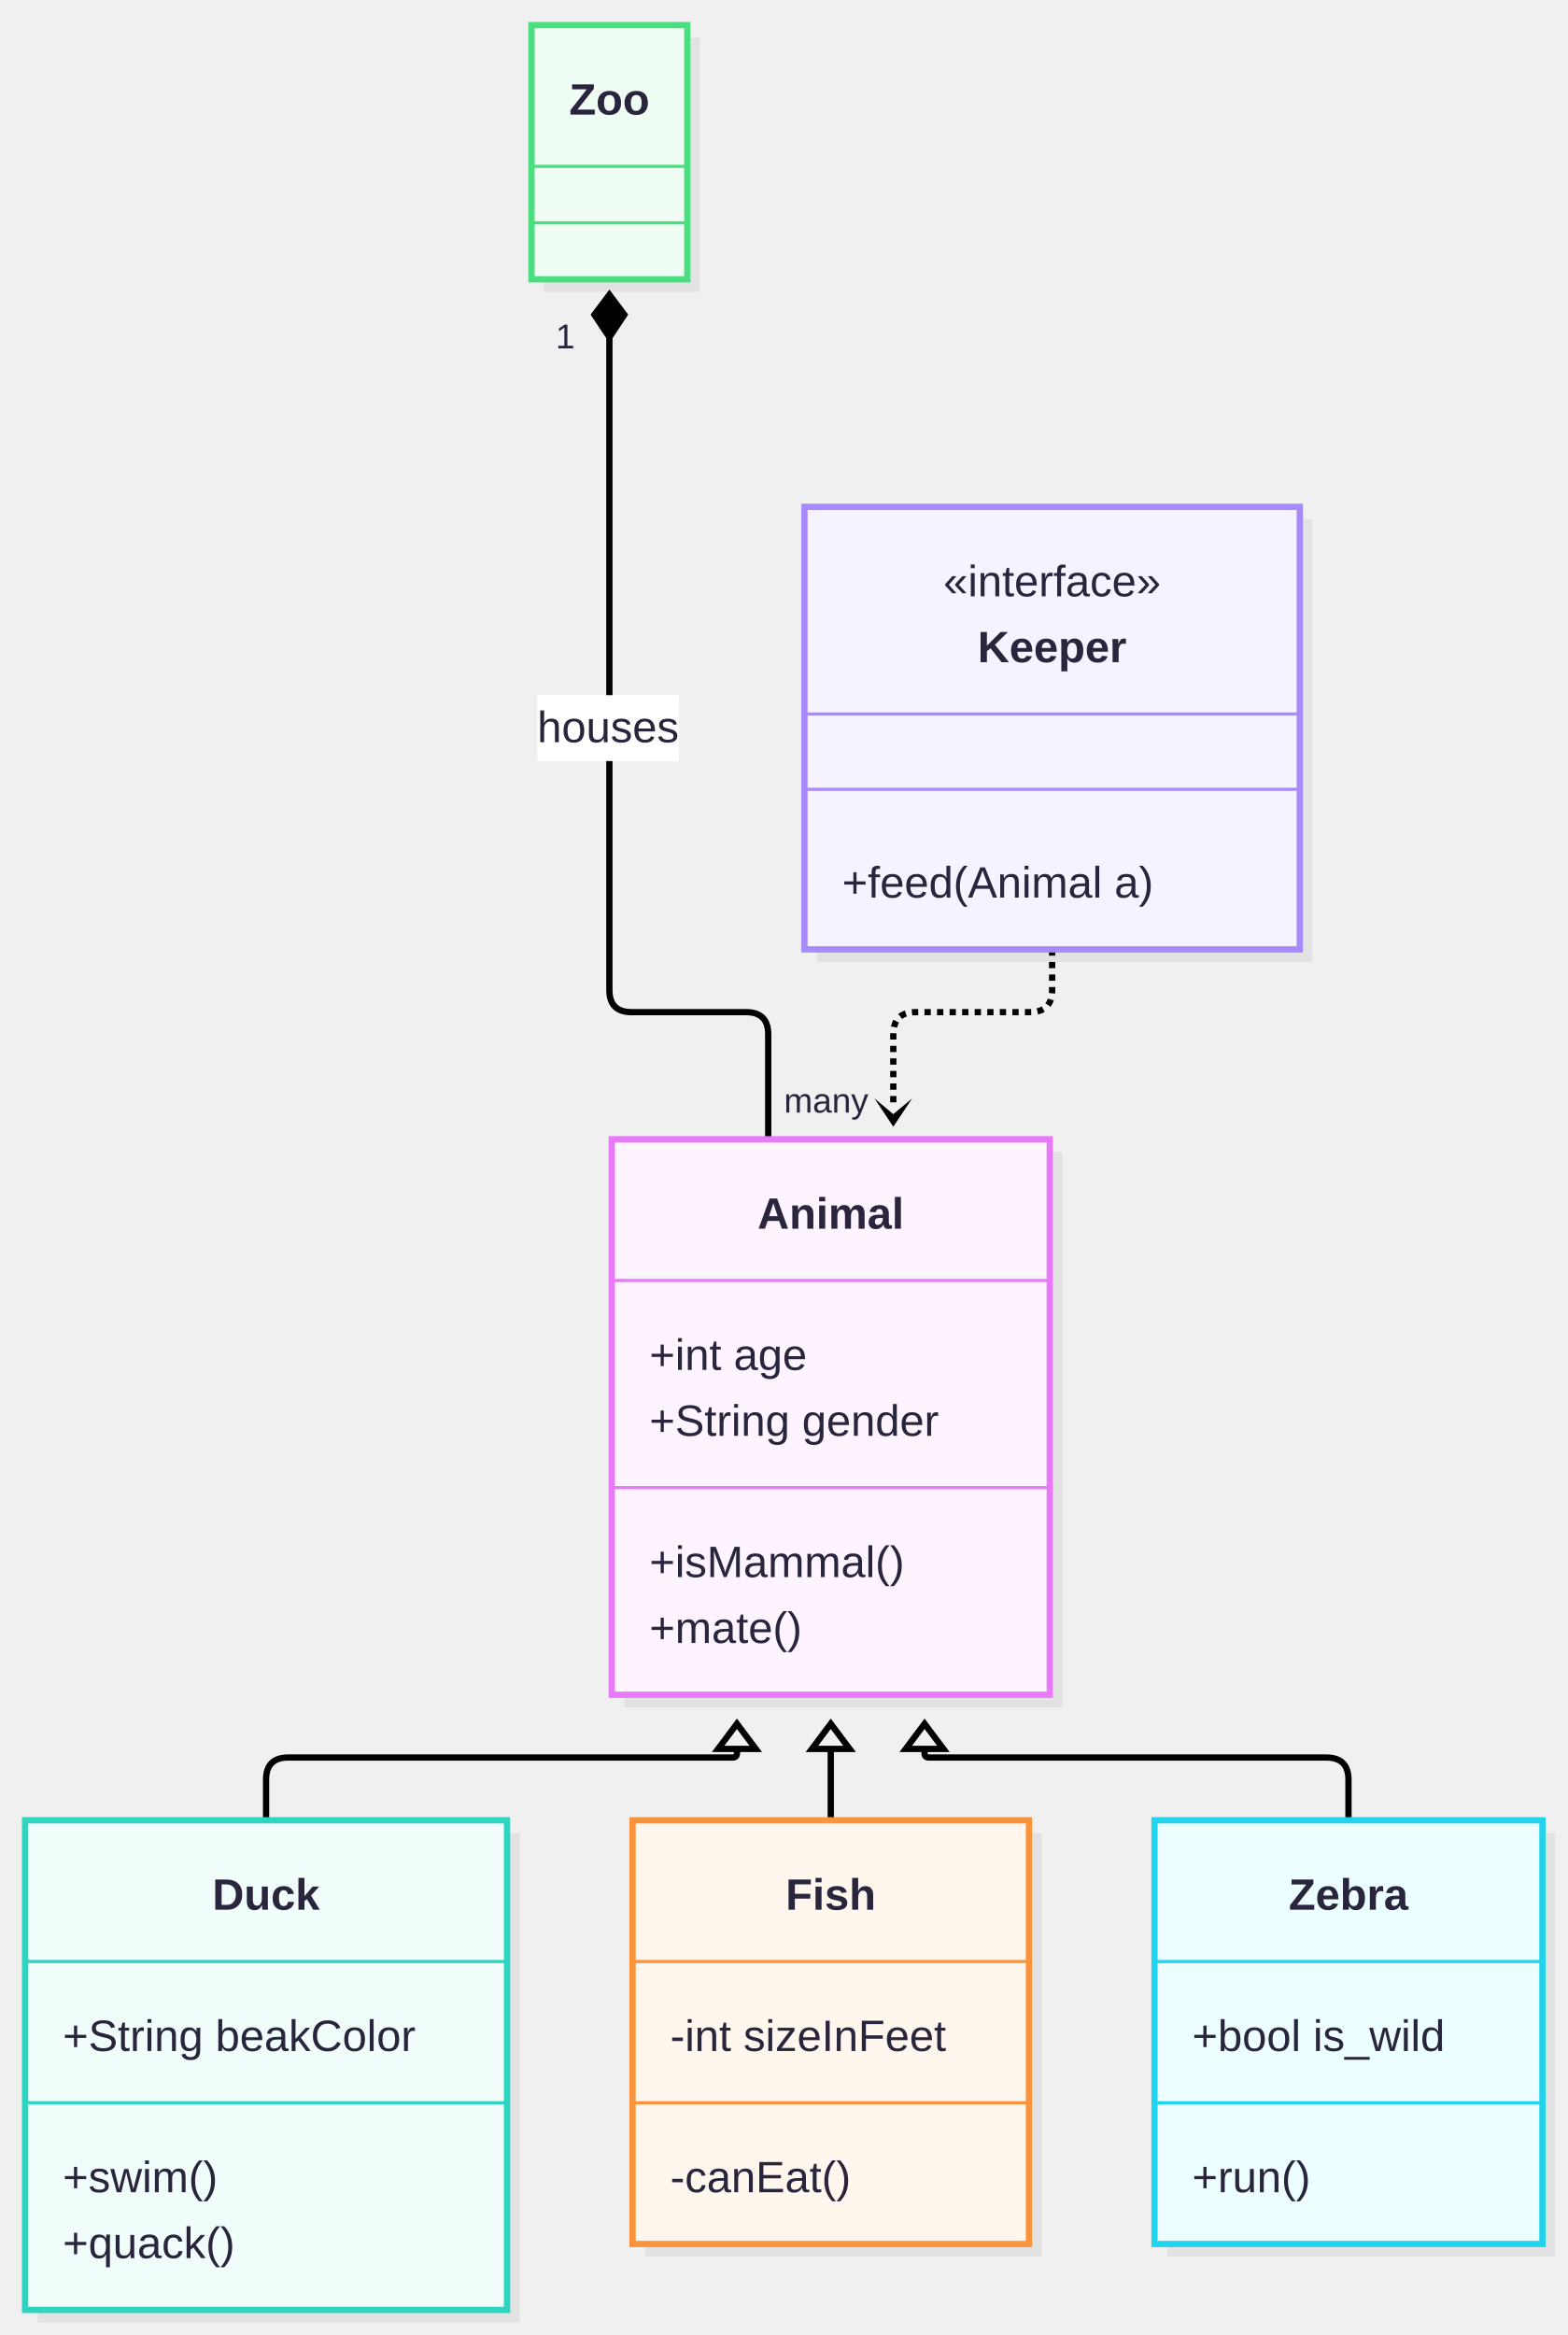
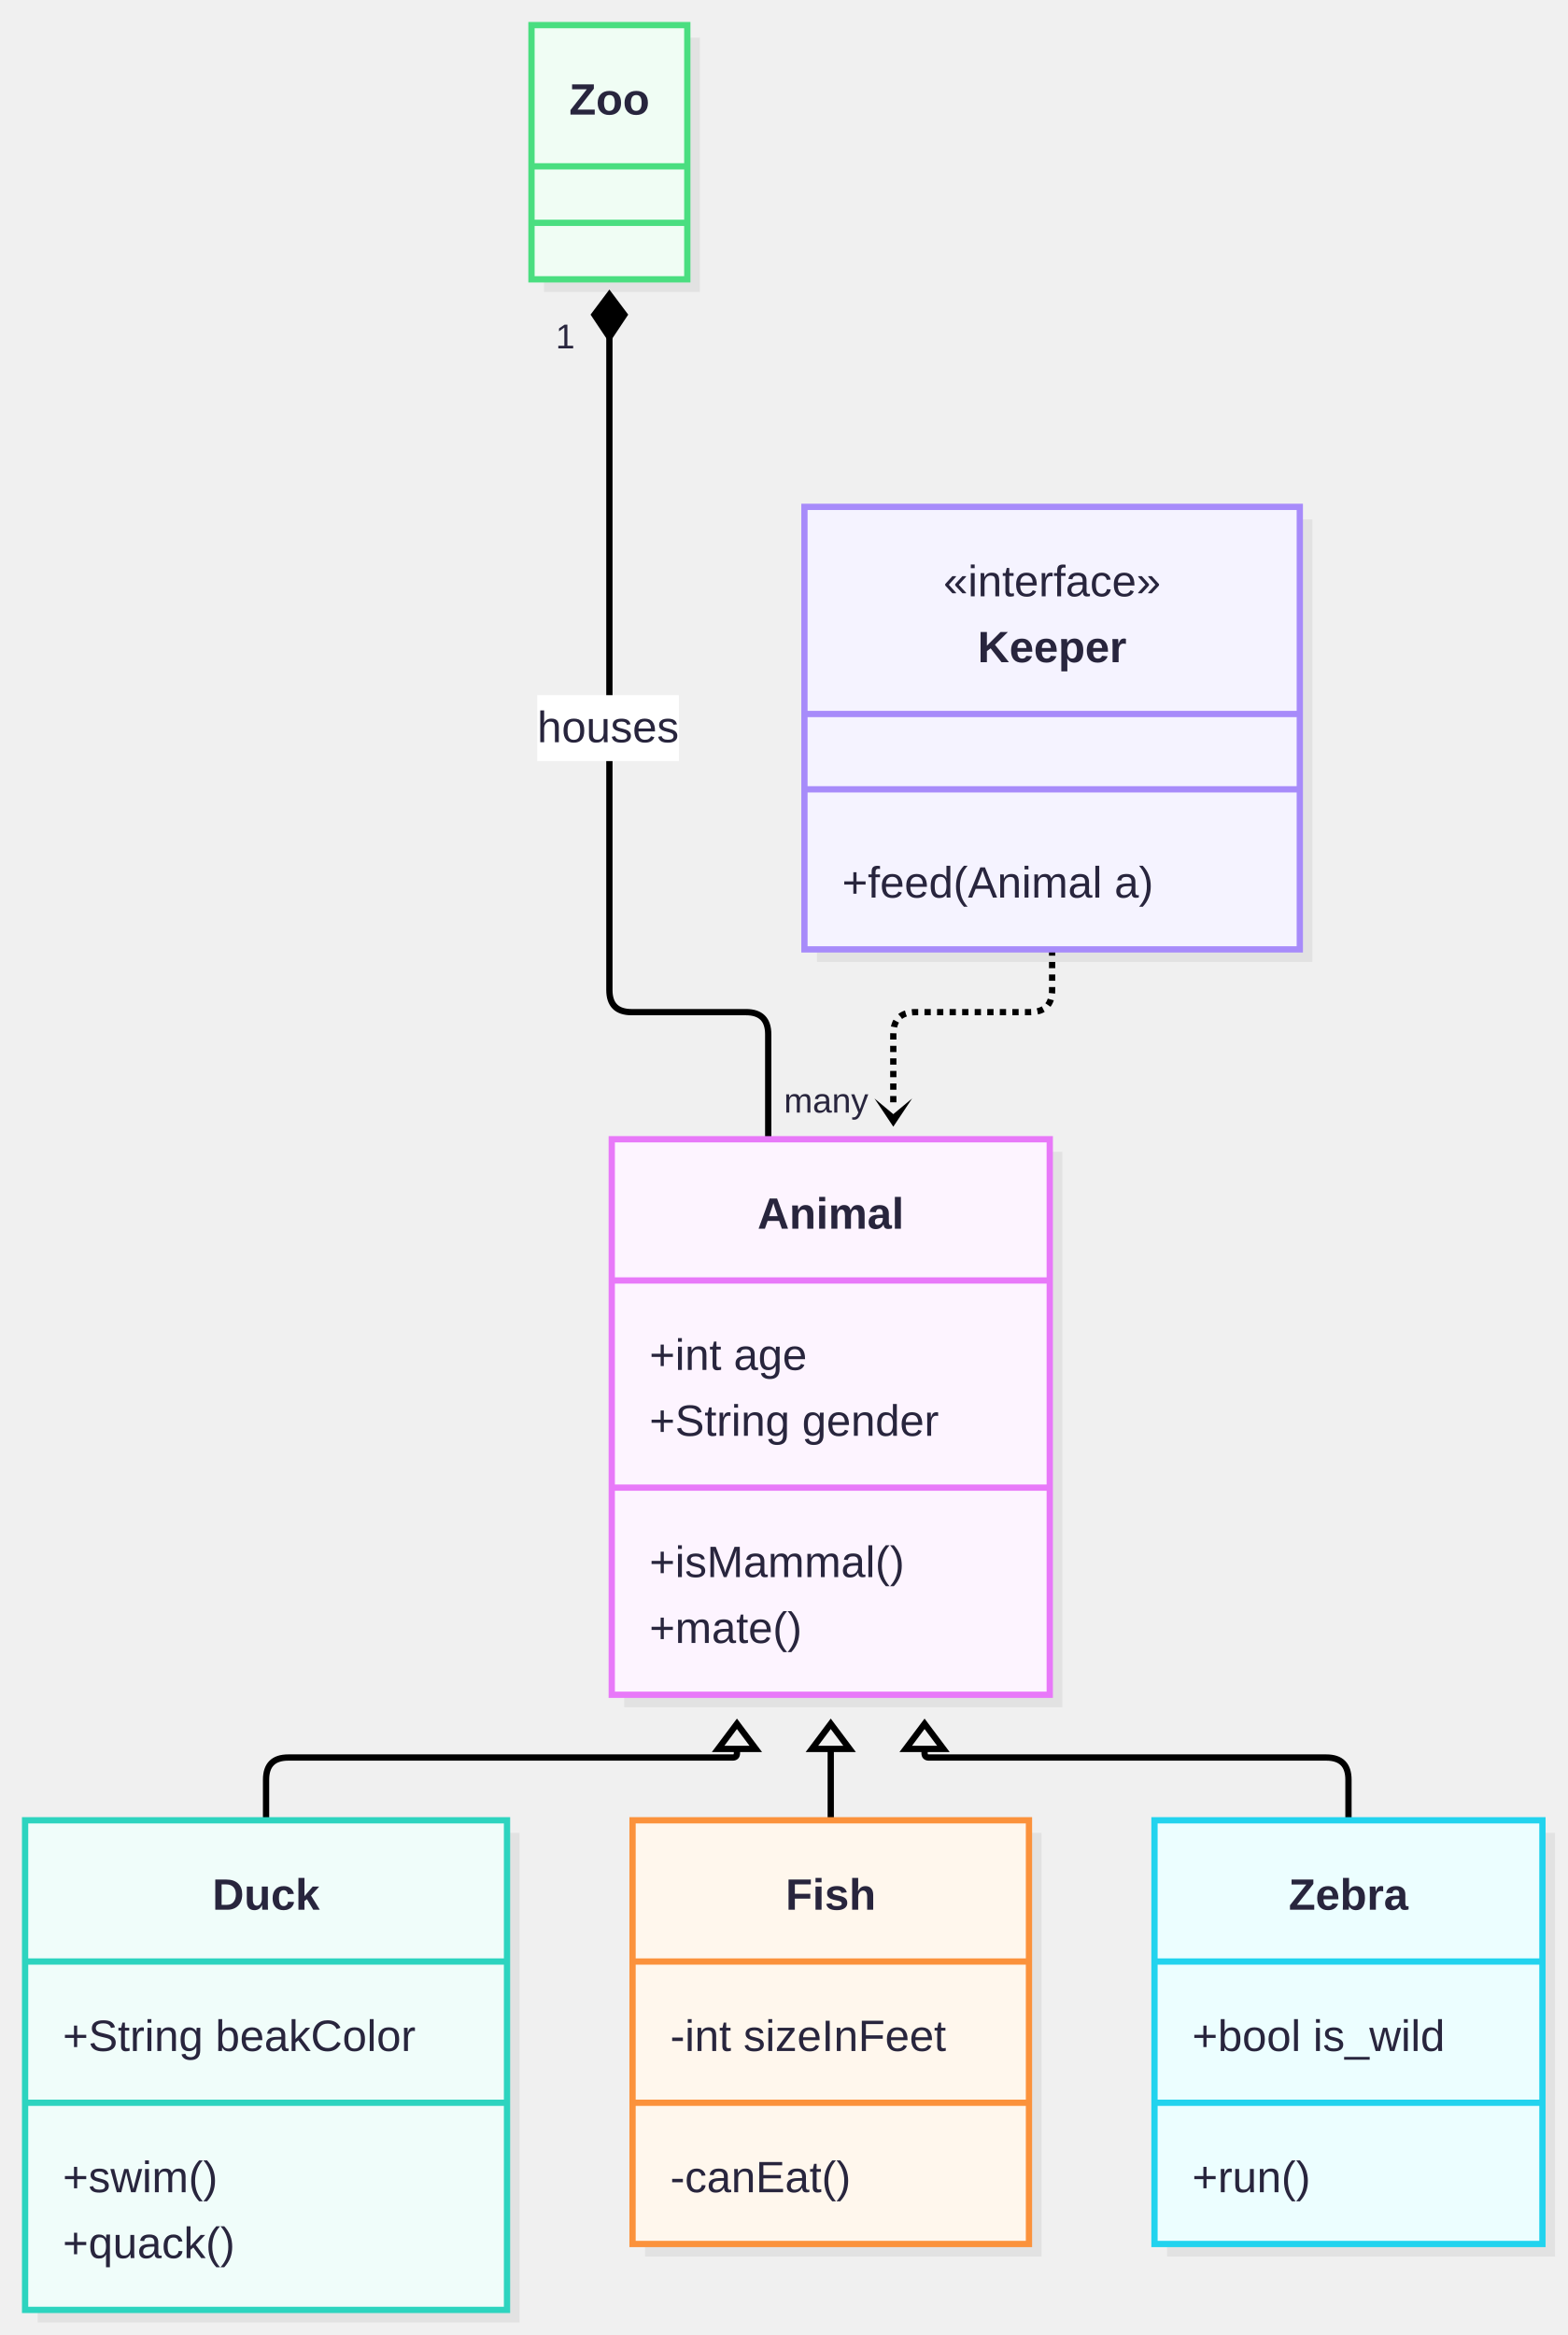
<svg xmlns="http://www.w3.org/2000/svg" id="my-svg" width="100%" class="classDiagram" style="max-width: 499.523px; background-color: white;" viewBox="4 4 499.523 744" role="graphics-document document" aria-roledescription="classDiagram">
  <style>#my-svg{font-family:"Recursive Variable", arial, sans-serif;font-size:16px;}#my-svg text{font-family:"Recursive Variable", arial, sans-serif;}</style>
  <g>
    <g class="edgePaths">
      <g id="L-Animal-Duck-0" class="edgePath">
        <path class="flowchart-link LS-Animal LE-Duck" d="M238.84,561.25L238.84,562.625C238.84,563.542,238.382,564,237.465,564L95.856,564C91.142,564,88.785,566.357,88.785,571.071L88.785,584" fill="none" stroke="#000000" stroke-width="2" />
        <path class="marker" d="M238.84,553.25L232.84,561.25L244.84,561.25Z" fill="none" stroke="#000000" stroke-width="2" />
      </g>
      <g id="L-Animal-Fish-1" class="edgePath">
        <path class="flowchart-link LS-Animal LE-Fish" d="M268.734,561.25L268.734,584" fill="none" stroke="#000000" stroke-width="2" />
        <path class="marker" d="M268.734,553.25L262.734,561.25L274.734,561.25Z" fill="none" stroke="#000000" stroke-width="2" />
      </g>
      <g id="L-Animal-Zebra-2" class="edgePath">
        <path class="flowchart-link LS-Animal LE-Zebra" d="M298.629,561.25L298.629,562.625C298.629,563.542,299.087,564,300.004,564L426.64,564C431.354,564,433.711,566.357,433.711,571.071L433.711,584" fill="none" stroke="#000000" stroke-width="2" />
        <path class="marker" d="M298.629,553.25L292.629,561.25L304.629,561.25Z" fill="none" stroke="#000000" stroke-width="2" />
      </g>
      <g id="L-Zoo-Animal-3" class="edgePath">
        <path class="flowchart-link LS-Zoo LE-Animal" d="M198.193,110.25L198.193,319.429C198.193,324.143,200.55,326.5,205.264,326.5L241.734,326.5C246.448,326.5,248.805,328.857,248.805,333.571L248.805,367" fill="none" stroke="#000000" stroke-width="2" />
        <path class="marker" d="M198.193,113.25L192.193,104.25L198.193,96.25L204.193,104.25Z" fill="#000000" stroke="#000000" stroke-width="0" />
      </g>
      <g id="L-Keeper-Animal-4" class="edgePath">
        <path class="flowchart-link LS-Keeper LE-Animal" d="M339.275,306.5L339.275,319.429C339.275,324.143,336.918,326.5,332.204,326.5L295.735,326.5C291.021,326.5,288.664,328.857,288.664,333.571L288.664,361" fill="none" stroke="#000000" stroke-width="2" stroke-dasharray="0 0 2 2 2 2 2 2 2 2 2 2 2 2 2 2 2 2 2 2 2 2 2 2 2 2 2 2 2 2 2 2 2 2 2 2 2 2 2 2 2 2 2 2 2 2 2 2 2 2 0" />
        <path class="marker" d="M288.664,363L282.664,354L288.664,359L294.664,354Z" fill="#000000" stroke="#000000" stroke-width="0" />
      </g>
    </g>
    <g class="edgeLabels">
      <g class="edgeLabel">
        <rect x="175.193" y="225.5" width="45.156" height="21" fill="#ffffff" stroke="none" />
        <text x="197.771" y="240.5" text-anchor="middle" font-size="14" fill="#28253D">houses</text>
      </g>
      <text class="edgeTerminals" x="184.135" y="115" text-anchor="middle" font-size="11" fill="#28253D">1</text>
      <text class="edgeTerminals" x="267.254" y="358.5" text-anchor="middle" font-size="11" fill="#28253D">many</text>
    </g>
    <g class="nodes">
      <g id="classId-Animal-0" class="node default">
        <rect class="drop-shadow" x="202.945" y="371" width="139.578" height="177" fill="#000000" stroke="none" opacity="0.06" />
        <rect class="basic label-container" x="198.945" y="367" width="139.578" height="177" fill="#FDF4FF" stroke="#E879F9" stroke-width="2" />
        <text class="label" x="268.734" y="395.5" text-anchor="middle" font-size="14" fill="#28253D" font-weight="bold">Animal</text>
-         <path class="divider" d="M198.945,412L338.523,412" fill="none" stroke="#E879F9" stroke-width="1" />
+         <path class="divider" d="M198.945,412L338.523,412" fill="none" stroke="#E879F9" stroke-width="2" />
        <text class="label" x="210.945" y="440.5" text-anchor="start" font-size="14" fill="#28253D">
          <tspan x="210.945" y="440.5">+int age</tspan>
          <tspan x="210.945" y="461.5">+String gender</tspan>
        </text>
-         <path class="divider" d="M198.945,478L338.523,478" fill="none" stroke="#E879F9" stroke-width="1" />
+         <path class="divider" d="M198.945,478L338.523,478" fill="none" stroke="#E879F9" stroke-width="2" />
        <text class="label" x="210.945" y="506.5" text-anchor="start" font-size="14" fill="#28253D">
          <tspan x="210.945" y="506.5">+isMammal()</tspan>
          <tspan x="210.945" y="527.5">+mate()</tspan>
        </text>
      </g>
      <g id="classId-Duck-1" class="node default">
        <rect class="drop-shadow" x="16" y="588" width="153.57" height="156" fill="#000000" stroke="none" opacity="0.06" />
        <rect class="basic label-container" x="12" y="584" width="153.57" height="156" fill="#F0FDFA" stroke="#2DD4BF" stroke-width="2" />
        <text class="label" x="88.785" y="612.5" text-anchor="middle" font-size="14" fill="#28253D" font-weight="bold">Duck</text>
-         <path class="divider" d="M12,629L165.57,629" fill="none" stroke="#2DD4BF" stroke-width="1" />
+         <path class="divider" d="M12,629L165.57,629" fill="none" stroke="#2DD4BF" stroke-width="2" />
        <text class="label" x="24" y="657.5" text-anchor="start" font-size="14" fill="#28253D">+String beakColor</text>
-         <path class="divider" d="M12,674L165.57,674" fill="none" stroke="#2DD4BF" stroke-width="1" />
+         <path class="divider" d="M12,674L165.57,674" fill="none" stroke="#2DD4BF" stroke-width="2" />
        <text class="label" x="24" y="702.5" text-anchor="start" font-size="14" fill="#28253D">
          <tspan x="24" y="702.5">+swim()</tspan>
          <tspan x="24" y="723.5">+quack()</tspan>
        </text>
      </g>
      <g id="classId-Fish-2" class="node default">
        <rect class="drop-shadow" x="209.57" y="588" width="126.328" height="135" fill="#000000" stroke="none" opacity="0.06" />
        <rect class="basic label-container" x="205.57" y="584" width="126.328" height="135" fill="#FFF7ED" stroke="#FB923C" stroke-width="2" />
        <text class="label" x="268.734" y="612.5" text-anchor="middle" font-size="14" fill="#28253D" font-weight="bold">Fish</text>
-         <path class="divider" d="M205.57,629L331.898,629" fill="none" stroke="#FB923C" stroke-width="1" />
+         <path class="divider" d="M205.57,629L331.898,629" fill="none" stroke="#FB923C" stroke-width="2" />
        <text class="label" x="217.57" y="657.5" text-anchor="start" font-size="14" fill="#28253D">-int sizeInFeet</text>
-         <path class="divider" d="M205.57,674L331.898,674" fill="none" stroke="#FB923C" stroke-width="1" />
+         <path class="divider" d="M205.57,674L331.898,674" fill="none" stroke="#FB923C" stroke-width="2" />
        <text class="label" x="217.57" y="702.5" text-anchor="start" font-size="14" fill="#28253D">-canEat()</text>
      </g>
      <g id="classId-Zebra-3" class="node default">
        <rect class="drop-shadow" x="375.898" y="588" width="123.625" height="135" fill="#000000" stroke="none" opacity="0.06" />
        <rect class="basic label-container" x="371.898" y="584" width="123.625" height="135" fill="#ECFEFF" stroke="#22D3EE" stroke-width="2" />
        <text class="label" x="433.711" y="612.5" text-anchor="middle" font-size="14" fill="#28253D" font-weight="bold">Zebra</text>
-         <path class="divider" d="M371.898,629L495.523,629" fill="none" stroke="#22D3EE" stroke-width="1" />
+         <path class="divider" d="M371.898,629L495.523,629" fill="none" stroke="#22D3EE" stroke-width="2" />
        <text class="label" x="383.898" y="657.5" text-anchor="start" font-size="14" fill="#28253D">+bool is_wild</text>
-         <path class="divider" d="M371.898,674L495.523,674" fill="none" stroke="#22D3EE" stroke-width="1" />
+         <path class="divider" d="M371.898,674L495.523,674" fill="none" stroke="#22D3EE" stroke-width="2" />
        <text class="label" x="383.898" y="702.5" text-anchor="start" font-size="14" fill="#28253D">+run()</text>
      </g>
      <g id="classId-Zoo-4" class="node default">
        <rect class="drop-shadow" x="177.365" y="16" width="49.656" height="81" fill="#000000" stroke="none" opacity="0.06" />
        <rect class="basic label-container" x="173.365" y="12" width="49.656" height="81" fill="#F0FDF4" stroke="#4ADE80" stroke-width="2" />
        <text class="label" x="198.193" y="40.5" text-anchor="middle" font-size="14" fill="#28253D" font-weight="bold">Zoo</text>
-         <path class="divider" d="M173.365,57L223.021,57" fill="none" stroke="#4ADE80" stroke-width="1" />
-         <path class="divider" d="M173.365,75L223.021,75" fill="none" stroke="#4ADE80" stroke-width="1" />
+         <path class="divider" d="M173.365,57L223.021,57" fill="none" stroke="#4ADE80" stroke-width="2" />
+         <path class="divider" d="M173.365,75L223.021,75" fill="none" stroke="#4ADE80" stroke-width="2" />
      </g>
      <g id="classId-Keeper-5" class="node default">
        <rect class="drop-shadow" x="264.35" y="169.5" width="157.852" height="141" fill="#000000" stroke="none" opacity="0.06" />
        <rect class="basic label-container" x="260.35" y="165.5" width="157.852" height="141" fill="#F5F3FF" stroke="#A78BFA" stroke-width="2" />
        <text class="label" x="339.275" y="194" text-anchor="middle" font-size="14" fill="#28253D">«interface»</text>
        <text class="label" x="339.275" y="215" text-anchor="middle" font-size="14" fill="#28253D" font-weight="bold">Keeper</text>
-         <path class="divider" d="M260.35,231.5L418.201,231.5" fill="none" stroke="#A78BFA" stroke-width="1" />
-         <path class="divider" d="M260.35,255.5L418.201,255.5" fill="none" stroke="#A78BFA" stroke-width="1" />
+         <path class="divider" d="M260.35,231.5L418.201,231.5" fill="none" stroke="#A78BFA" stroke-width="2" />
+         <path class="divider" d="M260.35,255.5L418.201,255.5" fill="none" stroke="#A78BFA" stroke-width="2" />
        <text class="label" x="272.35" y="290" text-anchor="start" font-size="14" fill="#28253D">+feed(Animal a)</text>
      </g>
    </g>
  </g>
</svg>
